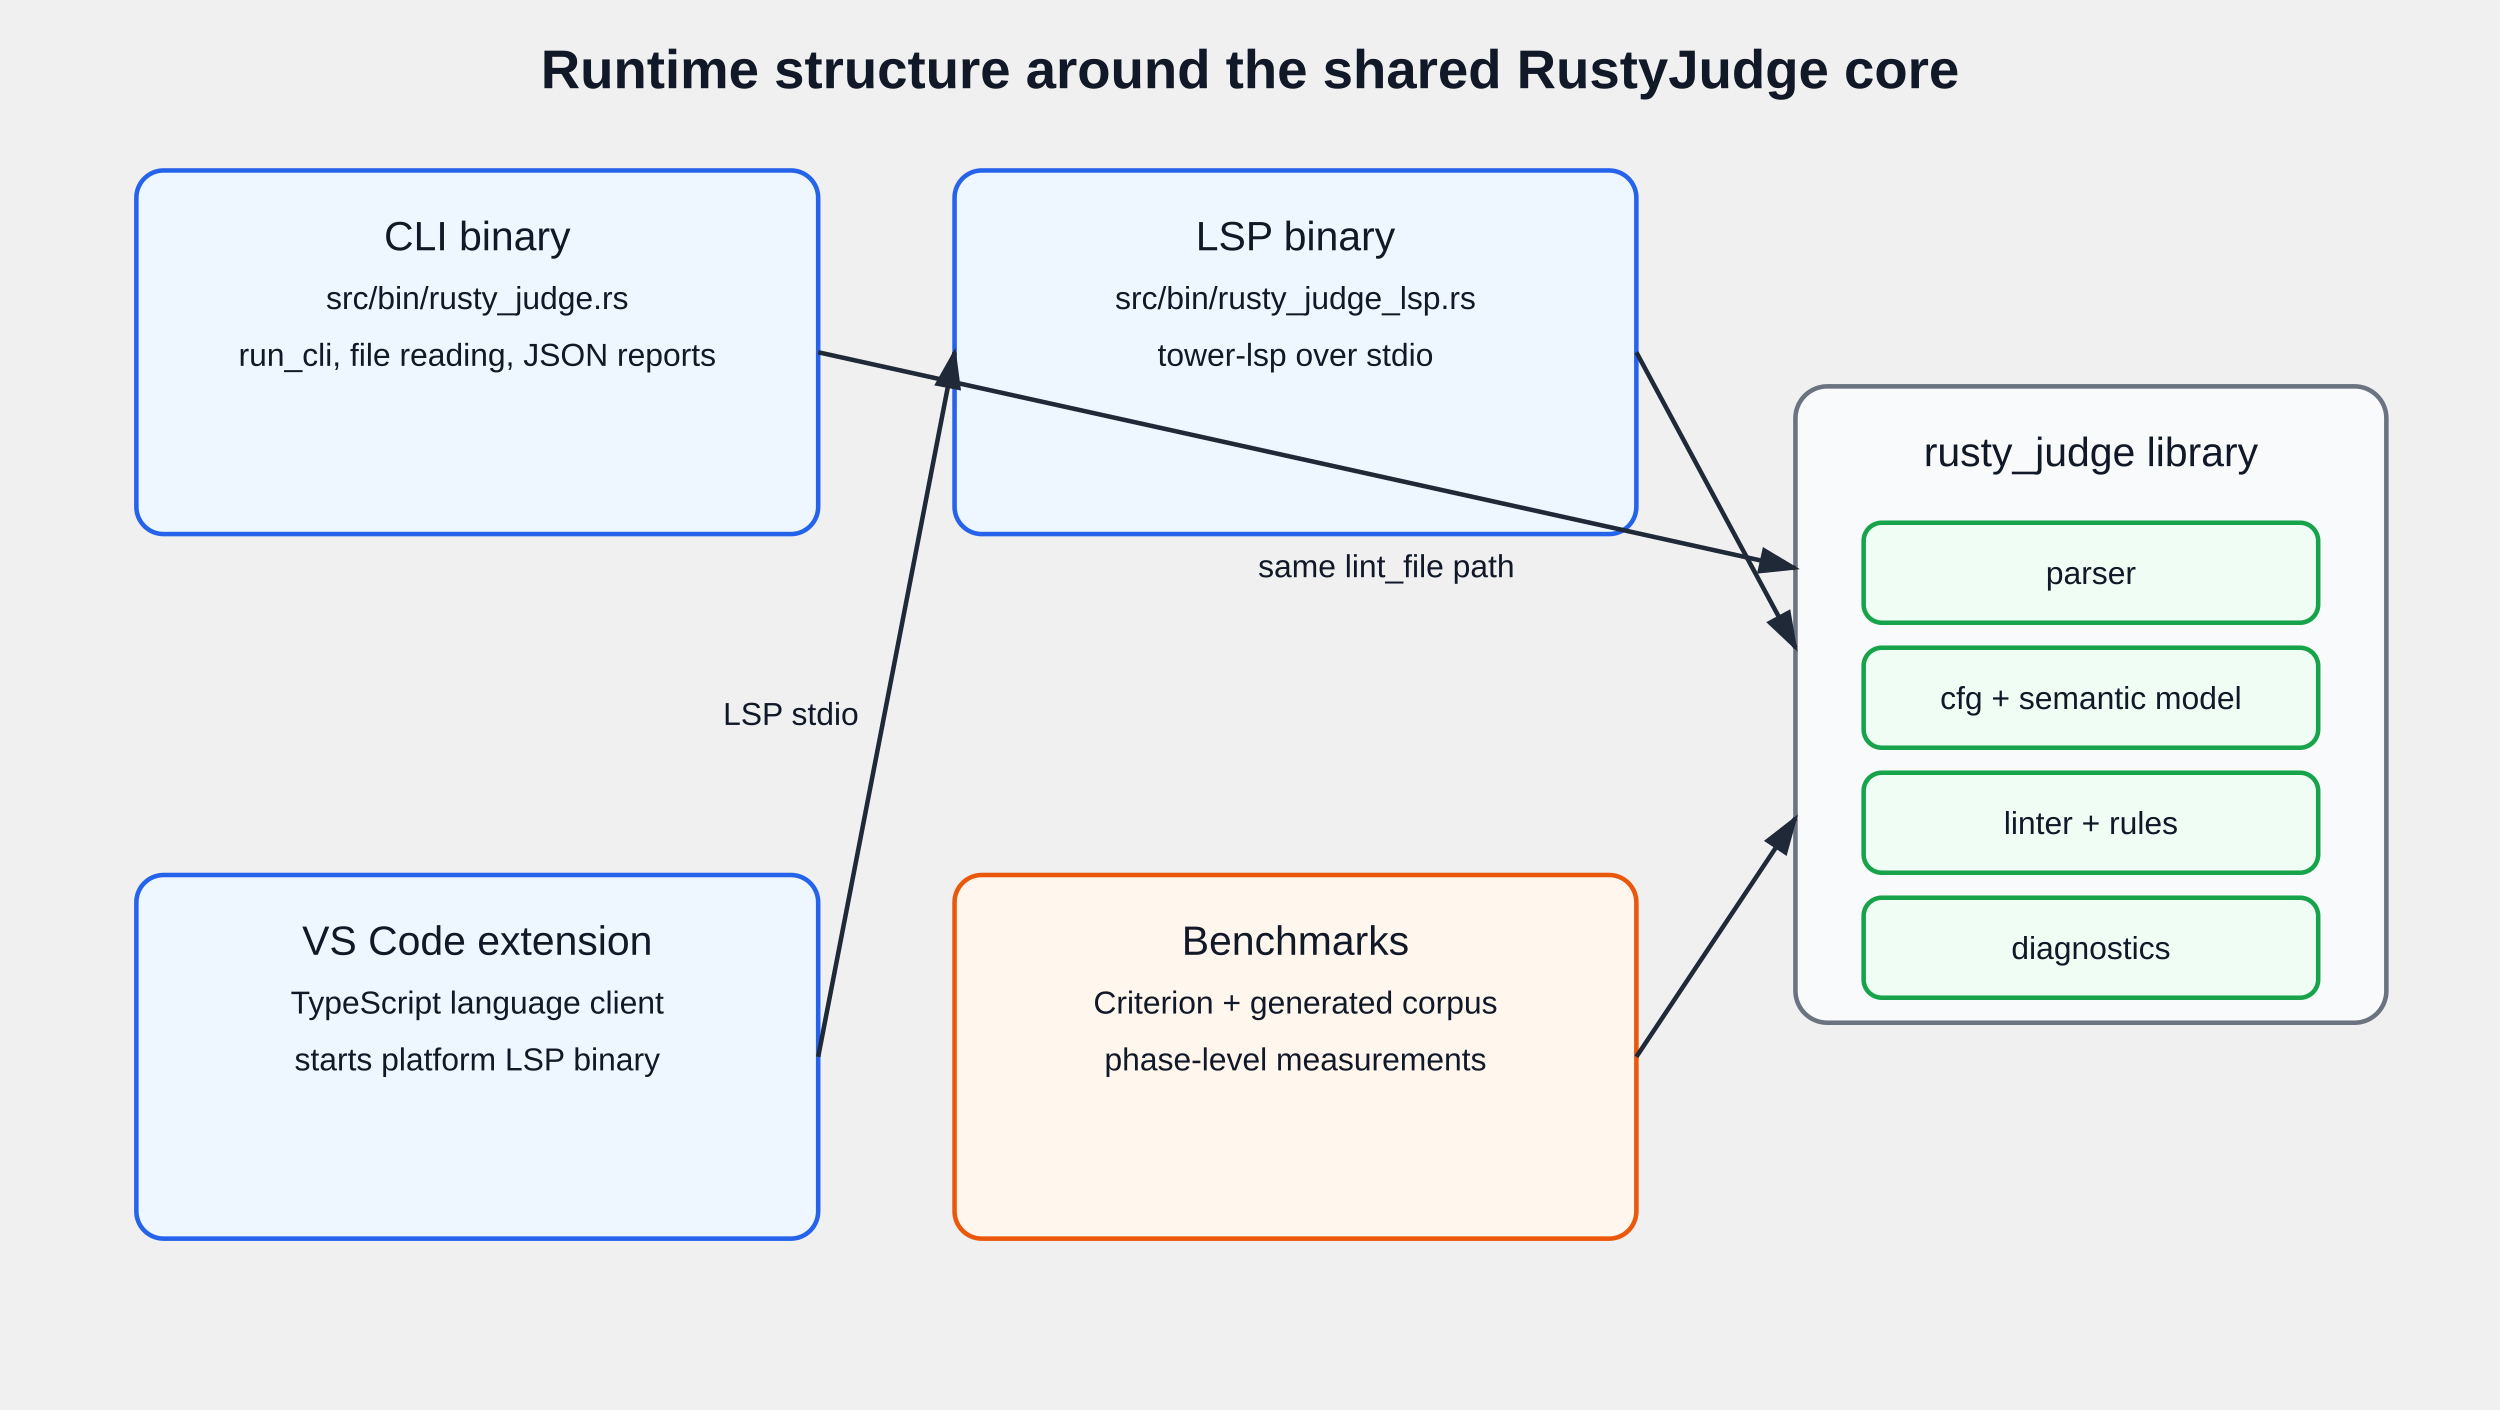
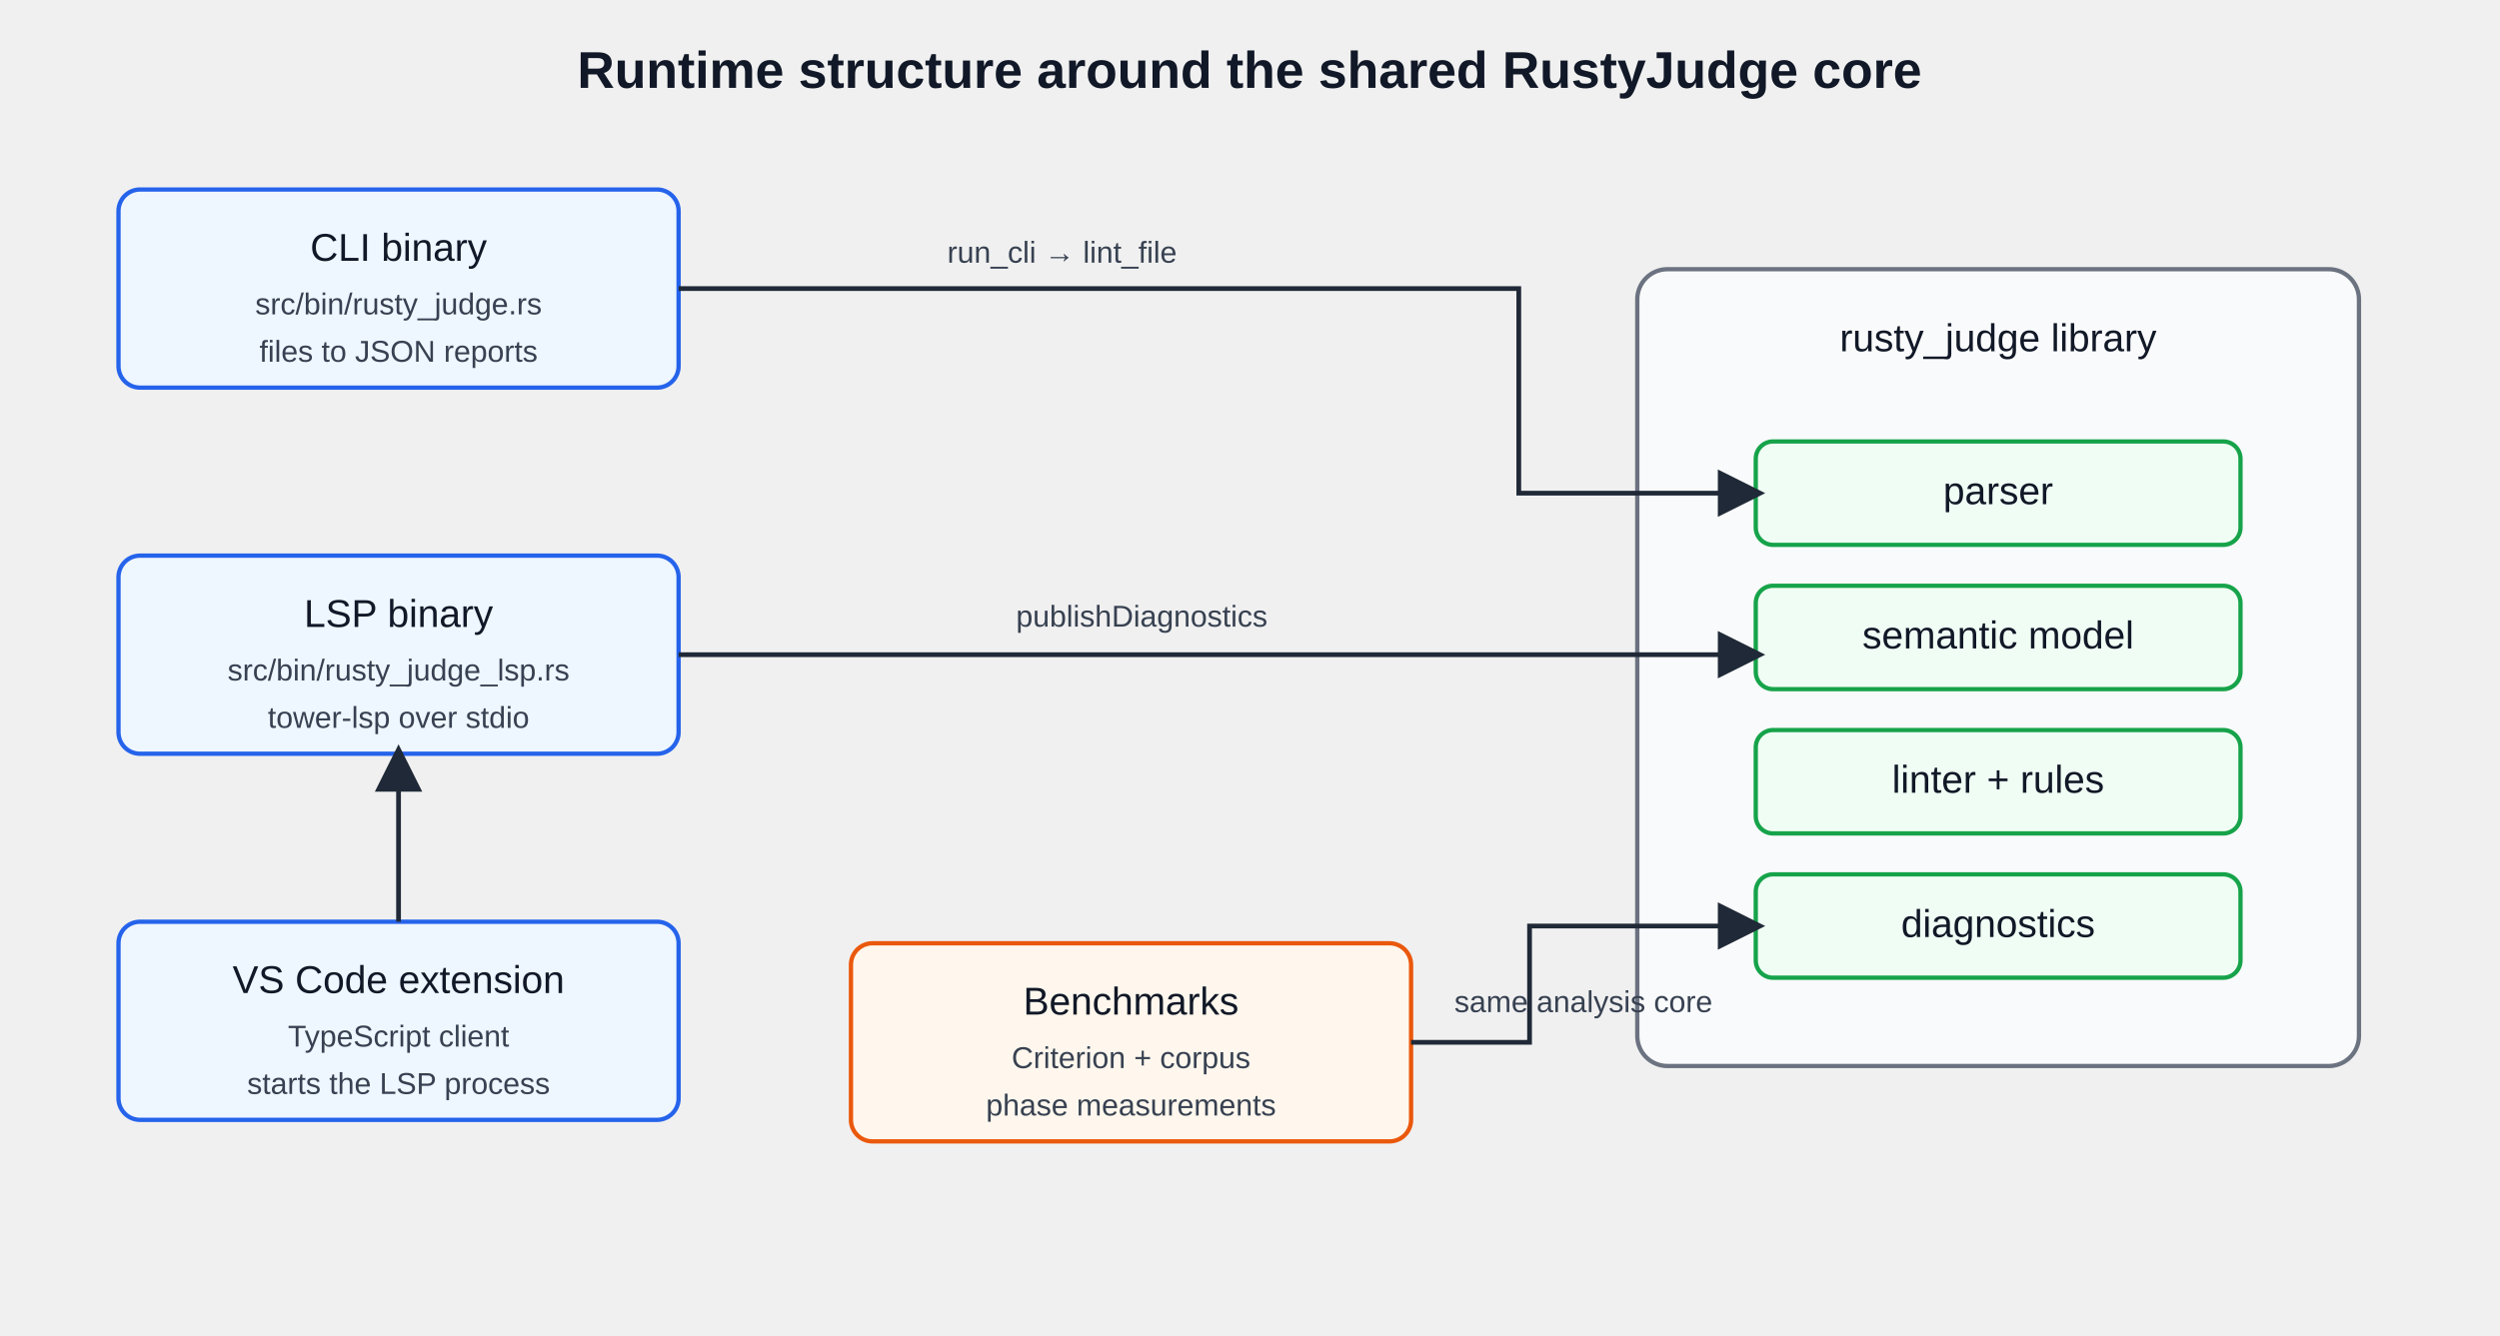
- <svg xmlns="http://www.w3.org/2000/svg" width="1100" height="620" viewBox="0 0 1100 620">
+ <svg xmlns="http://www.w3.org/2000/svg" width="1160" height="620" viewBox="0 0 1160 620" role="img" aria-label="Runtime structure around the shared RustyJudge core">
  <defs>
-     <marker id="arrow" markerWidth="10" markerHeight="10" refX="8" refY="3" orient="auto" markerUnits="strokeWidth">
-       <path d="M0,0 L0,6 L9,3 z" fill="#1f2937" />
+     <marker id="arrow" markerWidth="10" markerHeight="10" refX="8" refY="5" orient="auto" markerUnits="strokeWidth">
+       <path d="M 0 0 L 10 5 L 0 10 z" fill="#1f2937" />
    </marker>
    <style>
      .outer { fill: #f9fafb; stroke: #6b7280; stroke-width: 2; }
      .box { fill: #ffffff; stroke: #1f2937; stroke-width: 2; }
      .entry { fill: #eef6ff; stroke: #2563eb; stroke-width: 2; }
      .core { fill: #f0fdf4; stroke: #16a34a; stroke-width: 2; }
      .tool { fill: #fff7ed; stroke: #ea580c; stroke-width: 2; }
-       .arrow { stroke: #1f2937; stroke-width: 2; fill: none; marker-end: url(#arrow); }
-       .text { font-family: Liberation Sans, Arial, sans-serif; font-size: 18px; fill: #111827; text-anchor: middle; dominant-baseline: middle; }
-       .small { font-size: 14px; }
-       .title { font-size: 24px; font-weight: bold; }
+       .arrow { stroke: #1f2937; stroke-width: 2.2; fill: none; marker-end: url(#arrow); }
+       .text { font-family: Arial, sans-serif; font-size: 18px; fill: #111827; text-anchor: middle; dominant-baseline: middle; }
+       .small { font-family: Arial, sans-serif; font-size: 14px; fill: #374151; text-anchor: middle; dominant-baseline: middle; }
+       .title { font-family: Arial, sans-serif; font-size: 24px; font-weight: bold; fill: #111827; text-anchor: middle; dominant-baseline: middle; }
    </style>
  </defs>
-   <text x="550" y="32" class="text title">Runtime structure around the shared RustyJudge core</text>
-   <rect x="60" y="75" width="300" height="160" rx="12" class="entry" />
-   <text x="210" y="105" class="text">CLI binary</text>
-   <text x="210" y="132" class="text small">src/bin/rusty_judge.rs</text>
-   <text x="210" y="157" class="text small">run_cli, file reading, JSON reports</text>
-   <rect x="60" y="385" width="300" height="160" rx="12" class="entry" />
-   <text x="210" y="415" class="text">VS Code extension</text>
-   <text x="210" y="442" class="text small">TypeScript language client</text>
-   <text x="210" y="467" class="text small">starts platform LSP binary</text>
-   <rect x="420" y="75" width="300" height="160" rx="12" class="entry" />
-   <text x="570" y="105" class="text">LSP binary</text>
-   <text x="570" y="132" class="text small">src/bin/rusty_judge_lsp.rs</text>
-   <text x="570" y="157" class="text small">tower-lsp over stdio</text>
-   <rect x="420" y="385" width="300" height="160" rx="12" class="tool" />
-   <text x="570" y="415" class="text">Benchmarks</text>
-   <text x="570" y="442" class="text small">Criterion + generated corpus</text>
-   <text x="570" y="467" class="text small">phase-level measurements</text>
-   <rect x="790" y="170" width="260" height="280" rx="14" class="outer" />
-   <text x="920" y="200" class="text">rusty_judge library</text>
-   <rect x="820" y="230" width="200" height="44" rx="8" class="core" />
-   <text x="920" y="253" class="text small">parser</text>
-   <rect x="820" y="285" width="200" height="44" rx="8" class="core" />
-   <text x="920" y="308" class="text small">cfg + semantic model</text>
-   <rect x="820" y="340" width="200" height="44" rx="8" class="core" />
-   <text x="920" y="363" class="text small">linter + rules</text>
-   <rect x="820" y="395" width="200" height="44" rx="8" class="core" />
-   <text x="920" y="418" class="text small">diagnostics</text>
-   <path d="M360 155 L790 250" class="arrow" />
-   <path d="M720 155 L790 285" class="arrow" />
-   <path d="M360 465 L420 155" class="arrow" />
-   <path d="M720 465 L790 360" class="arrow" />
-   <text x="610" y="250" class="text small">same lint_file path</text>
-   <text x="348" y="315" class="text small">LSP stdio</text>
+   <text x="580" y="34" class="title">Runtime structure around the shared RustyJudge core</text>
+   <rect x="55" y="88" width="260" height="92" rx="10" class="entry" />
+   <text x="185" y="116" class="text">CLI binary</text>
+   <text x="185" y="142" class="small">src/bin/rusty_judge.rs</text>
+   <text x="185" y="164" class="small">files to JSON reports</text>
+   <rect x="55" y="258" width="260" height="92" rx="10" class="entry" />
+   <text x="185" y="286" class="text">LSP binary</text>
+   <text x="185" y="312" class="small">src/bin/rusty_judge_lsp.rs</text>
+   <text x="185" y="334" class="small">tower-lsp over stdio</text>
+   <rect x="55" y="428" width="260" height="92" rx="10" class="entry" />
+   <text x="185" y="456" class="text">VS Code extension</text>
+   <text x="185" y="482" class="small">TypeScript client</text>
+   <text x="185" y="504" class="small">starts the LSP process</text>
+   <rect x="395" y="438" width="260" height="92" rx="10" class="tool" />
+   <text x="525" y="466" class="text">Benchmarks</text>
+   <text x="525" y="492" class="small">Criterion + corpus</text>
+   <text x="525" y="514" class="small">phase measurements</text>
+   <rect x="760" y="125" width="335" height="370" rx="14" class="outer" />
+   <text x="927.5" y="158" class="text">rusty_judge library</text>
+   <rect x="815" y="205" width="225" height="48" rx="8" class="core" />
+   <text x="927.5" y="229" class="text">parser</text>
+   <rect x="815" y="272" width="225" height="48" rx="8" class="core" />
+   <text x="927.5" y="296" class="text">semantic model</text>
+   <rect x="815" y="339" width="225" height="48" rx="8" class="core" />
+   <text x="927.5" y="363" class="text">linter + rules</text>
+   <rect x="815" y="406" width="225" height="48" rx="8" class="core" />
+   <text x="927.5" y="430" class="text">diagnostics</text>
+   <path d="M315 134 L705 134 L705 229 L815 229" class="arrow" />
+   <path d="M315 304 L815 304" class="arrow" />
+   <path d="M655 484 L710 484 L710 430 L815 430" class="arrow" />
+   <path d="M185 428 L185 350" class="arrow" />
+   <text x="493" y="118" class="small">run_cli → lint_file</text>
+   <text x="530" y="287" class="small">publishDiagnostics</text>
+   <text x="735" y="466" class="small">same analysis core</text>
</svg>
